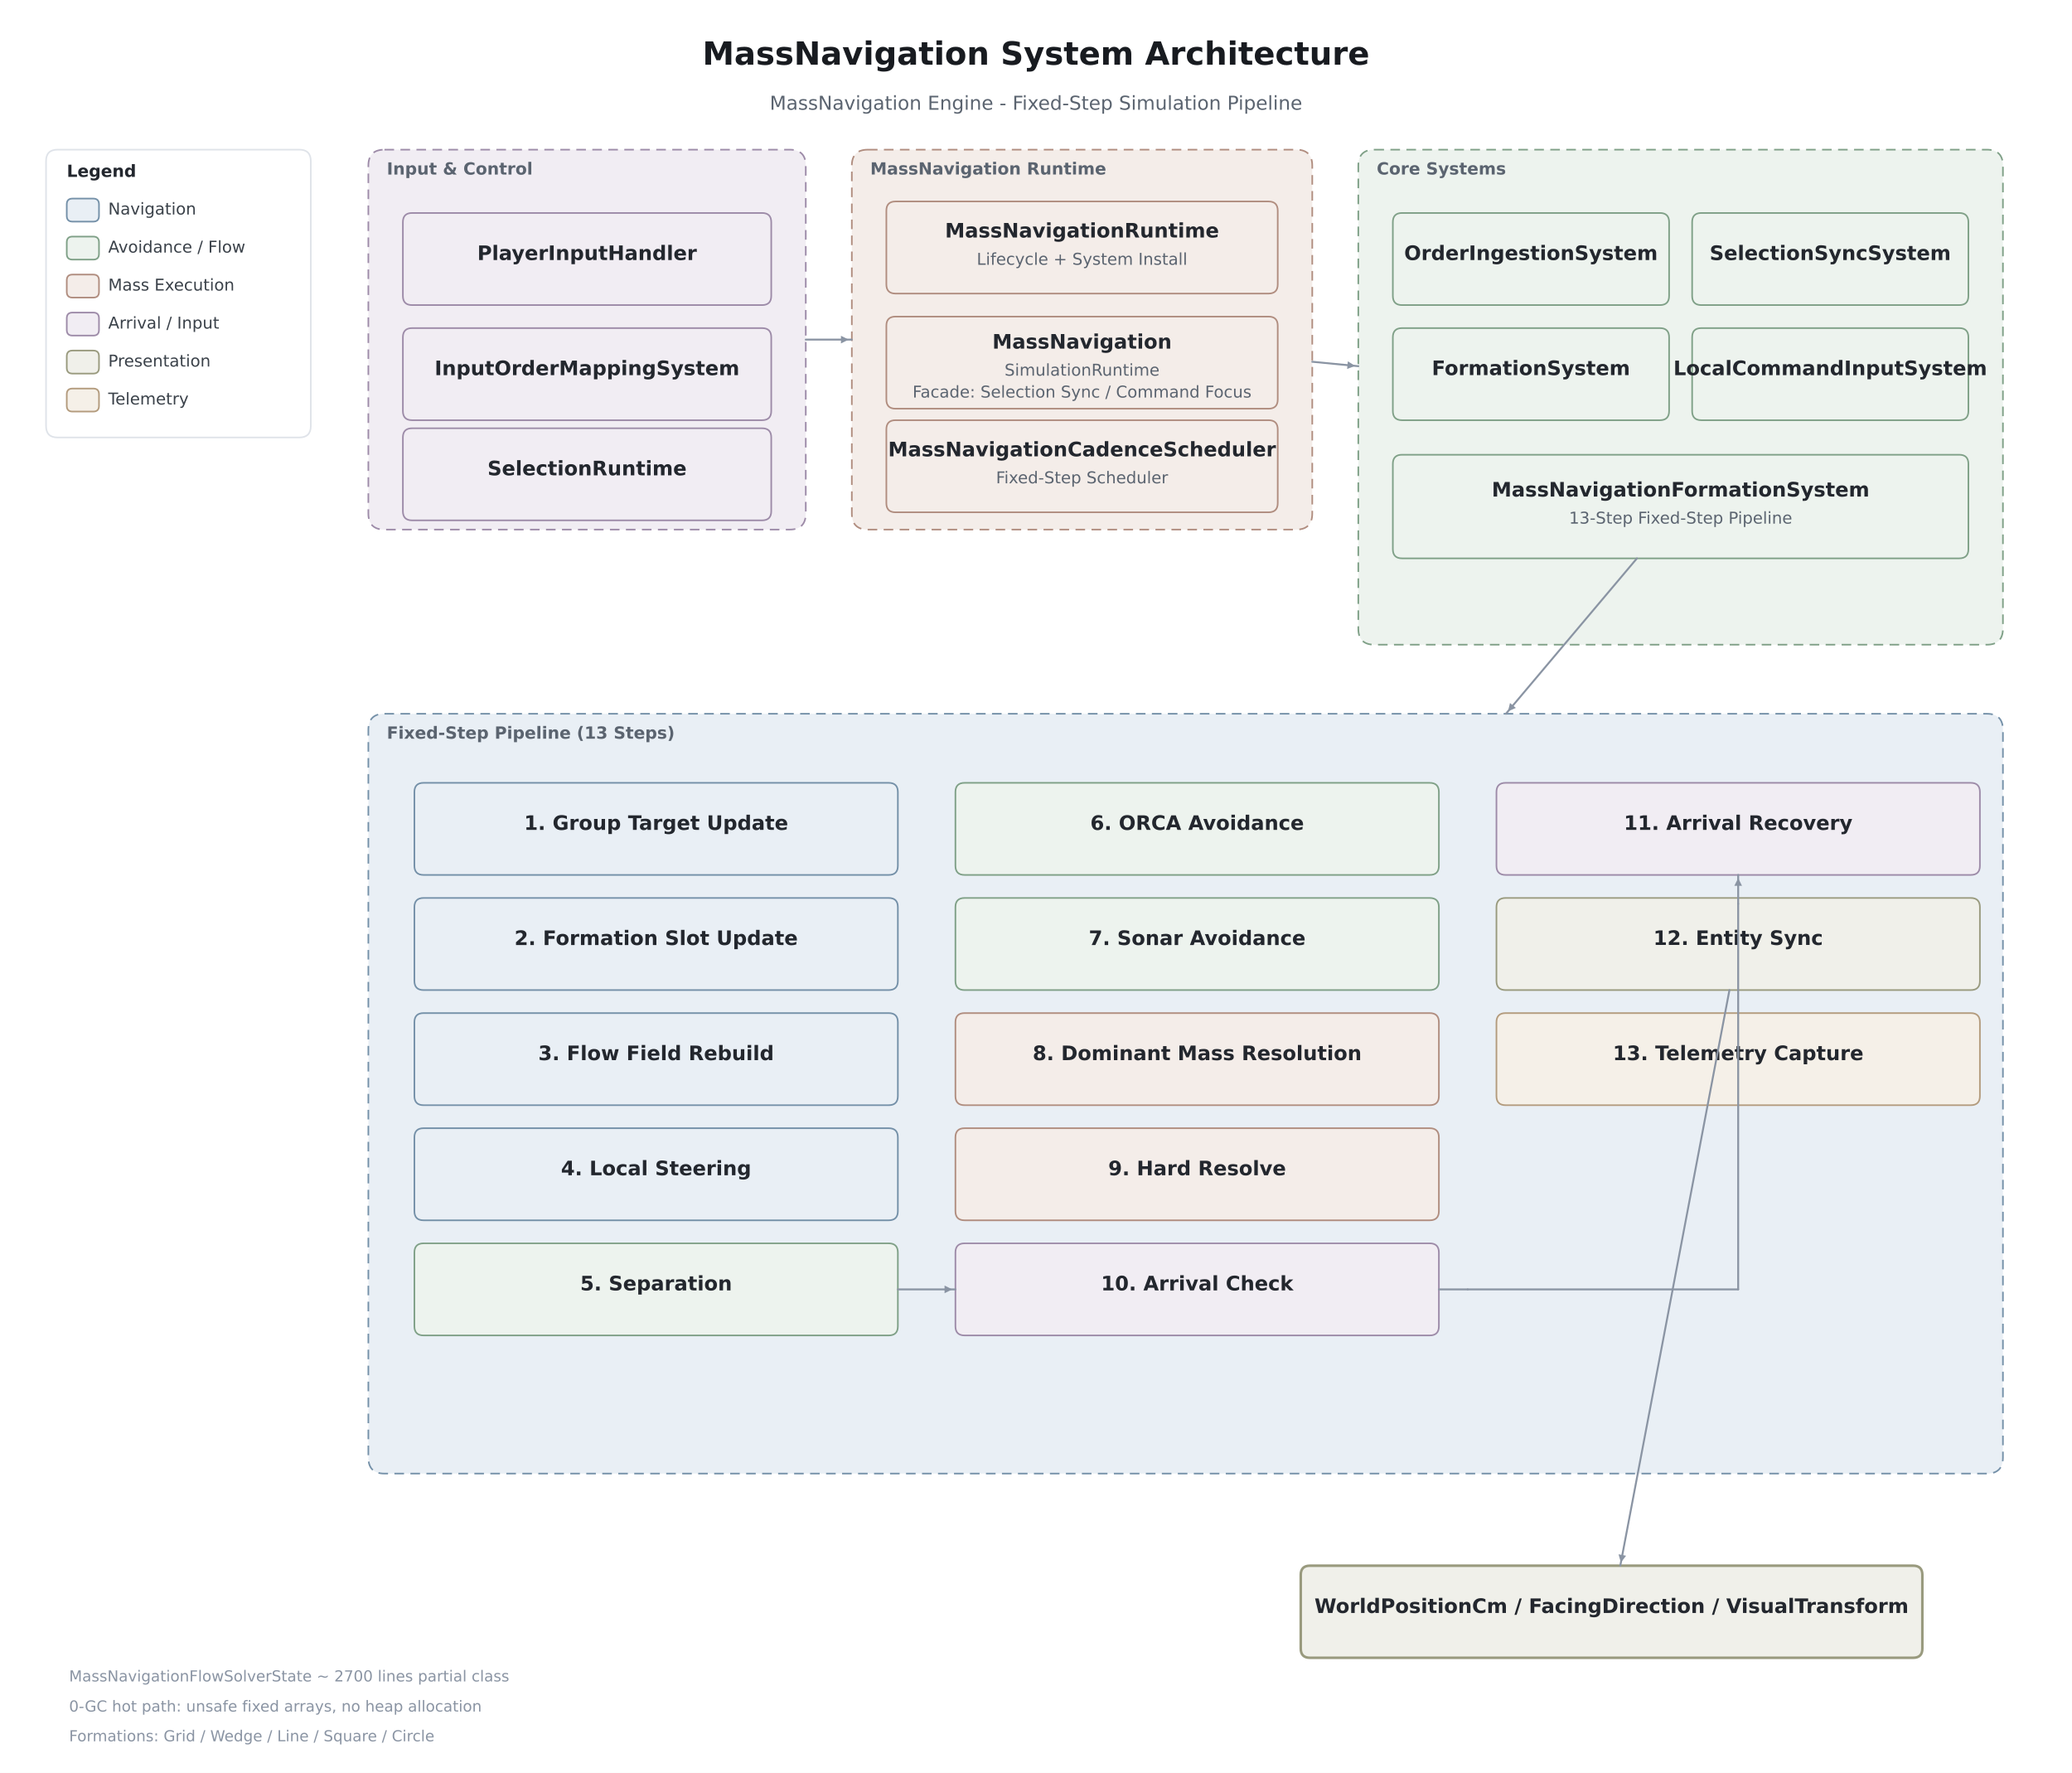
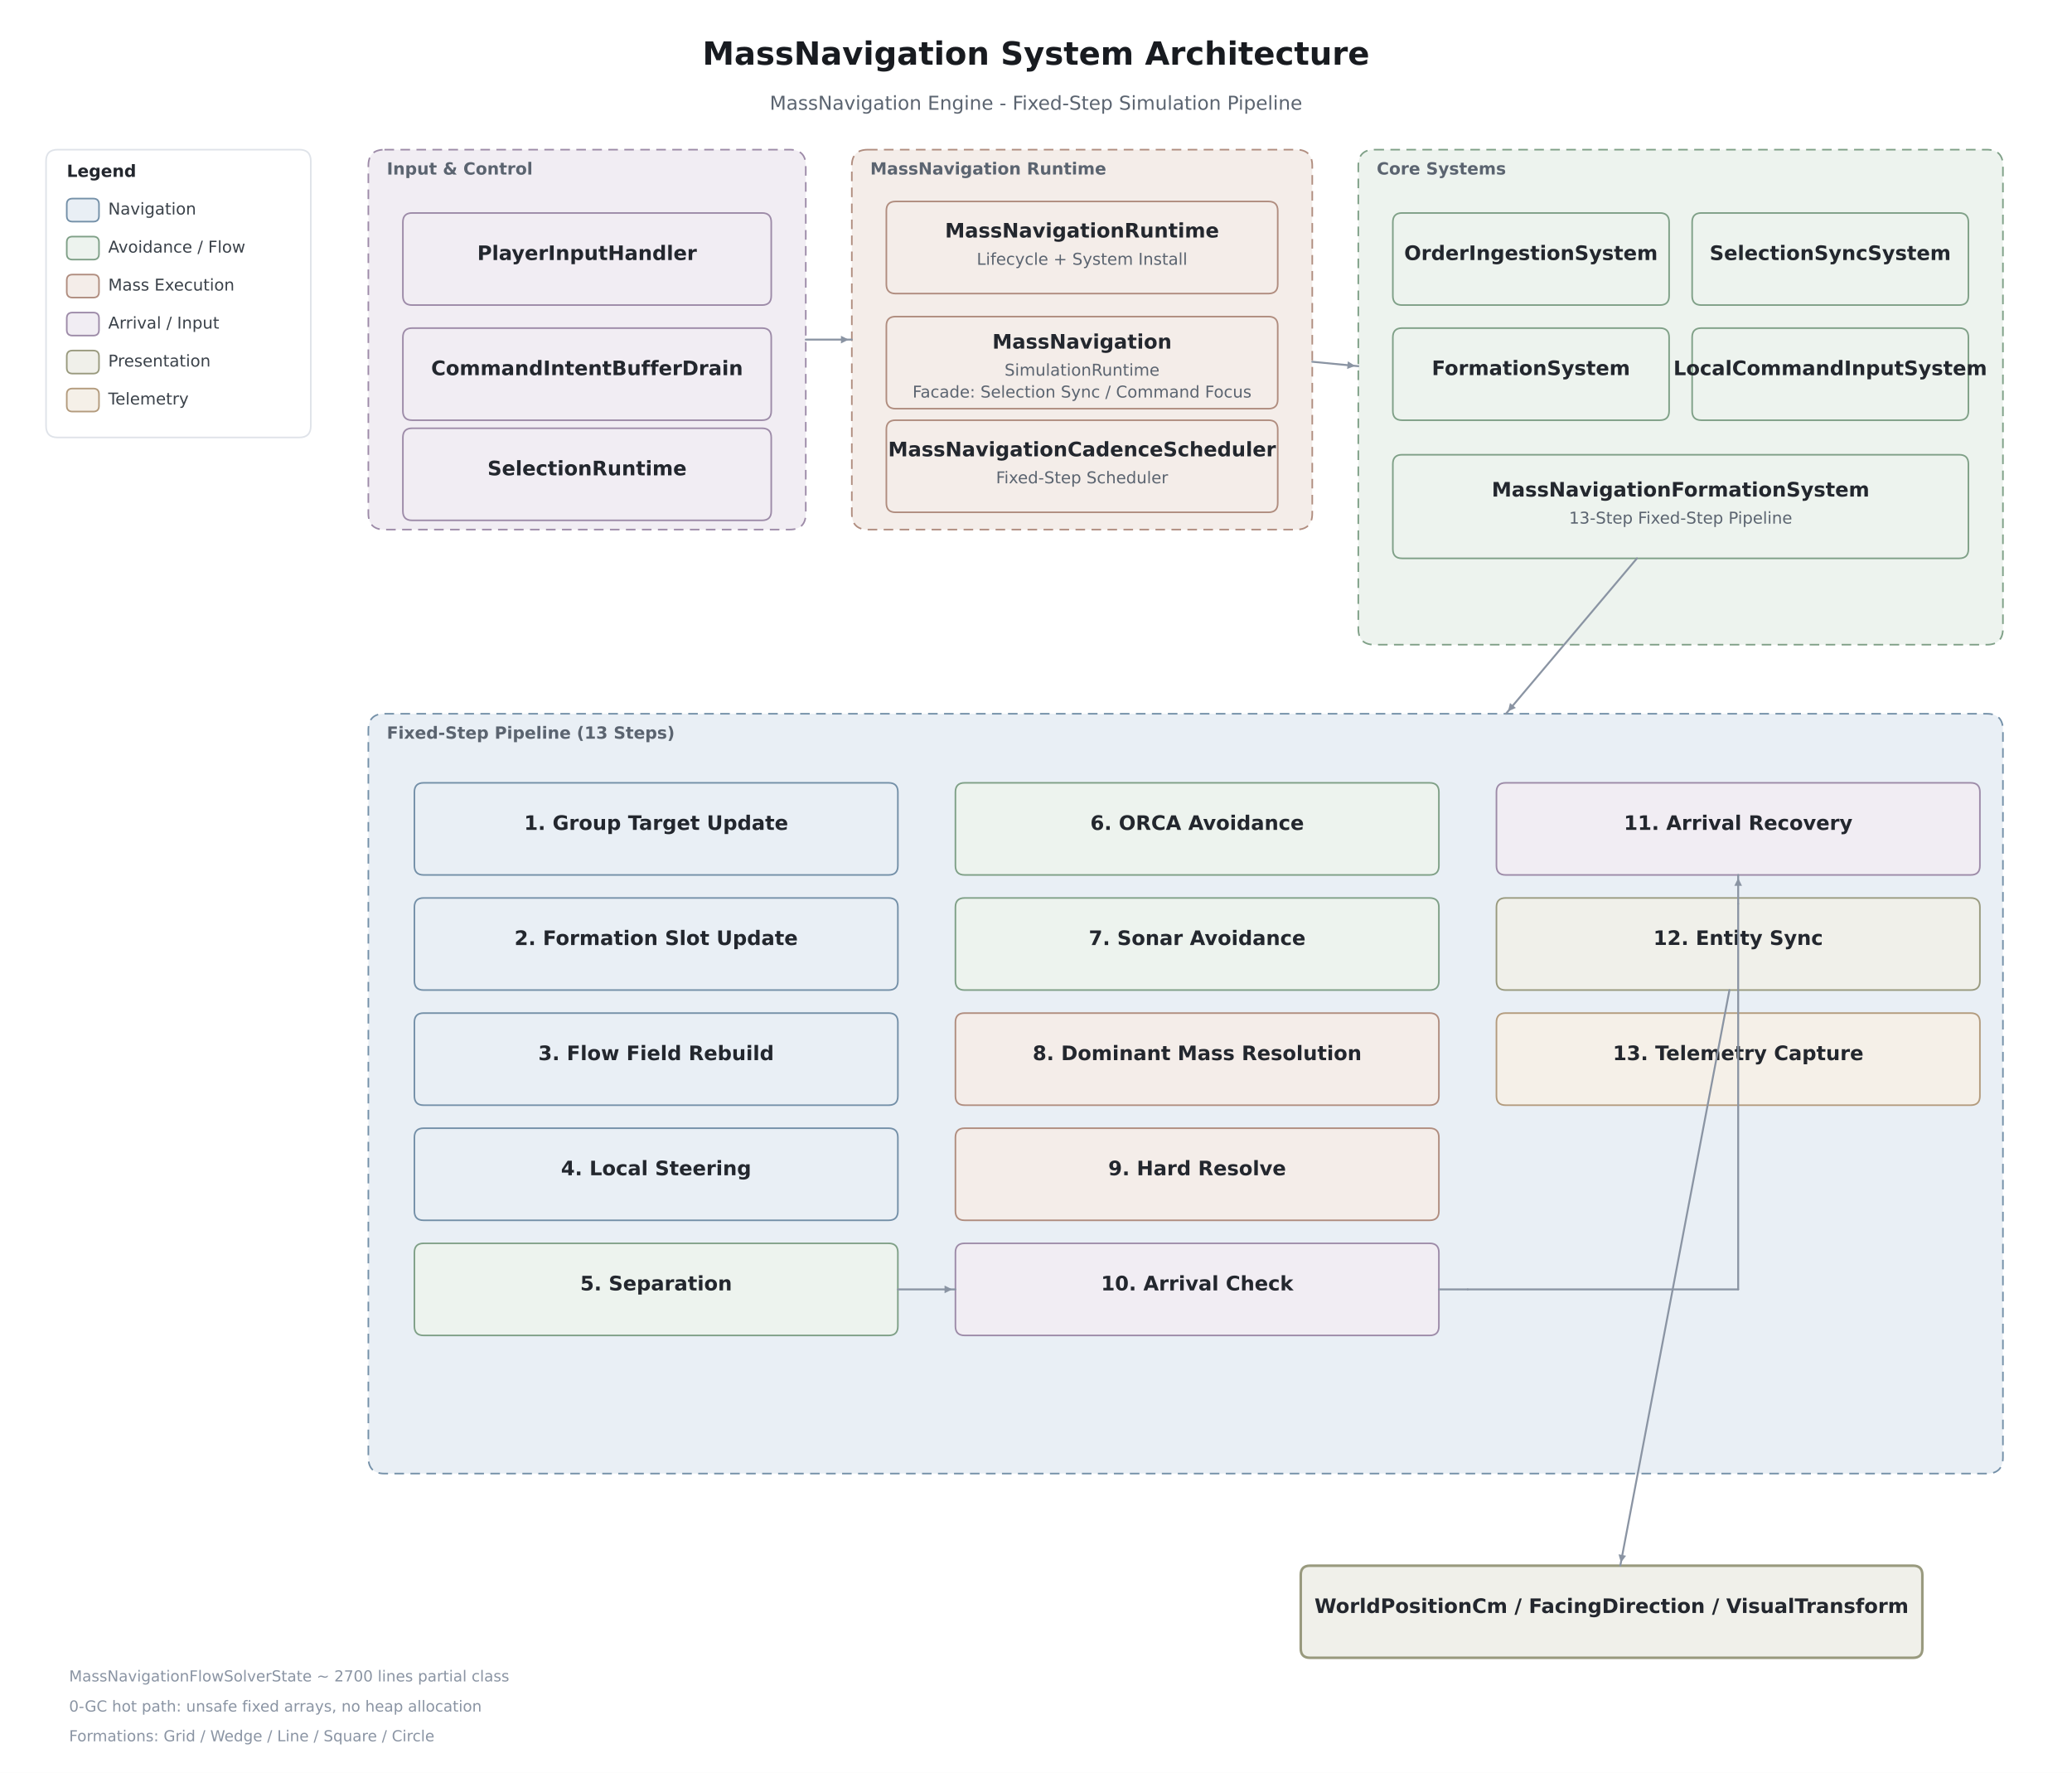
<svg xmlns="http://www.w3.org/2000/svg" width="1296pt" height="1108.8pt" viewBox="0 0 1296 1108.8" version="1.1">
  <defs>
    <style type="text/css">*{stroke-linejoin: round; stroke-linecap: butt}</style>
  </defs>
  <g id="figure_1">
    <g id="patch_1">
      <path d="M 0 1108.8 L 1296 1108.8 L 1296 0 L 0 0 z " style="fill: #ffffff" />
    </g>
    <g id="axes_1">
      <g id="patch_2">
        <path d="M 240.48 93.6 L 493.92 93.6 Q 504 93.6 504 103.68 L 504 321.12 Q 504 331.2 493.92 331.2 L 240.48 331.2 Q 230.4 331.2 230.4 321.12 L 230.4 103.68 Q 230.4 93.6 240.48 93.6 z " clip-path="url(#p00d6d3eb03)" style="fill: #f1edf3; stroke-dasharray: 6,4; stroke-dashoffset: 0; stroke: #9d8ba8; stroke-linejoin: miter" />
      </g>
      <g id="patch_3">
        <path d="M 542.88 93.6 L 810.72 93.6 Q 820.8 93.6 820.8 103.68 L 820.8 321.12 Q 820.8 331.2 810.72 331.2 L 542.88 331.2 Q 532.8 331.2 532.8 321.12 L 532.8 103.68 Q 532.8 93.6 542.88 93.6 z " clip-path="url(#p00d6d3eb03)" style="fill: #f4ede9; stroke-dasharray: 6,4; stroke-dashoffset: 0; stroke: #b08d7f; stroke-linejoin: miter" />
      </g>
      <g id="patch_4">
        <path d="M 859.68 93.6 L 1242.72 93.6 Q 1252.8 93.6 1252.8 103.68 L 1252.8 393.12 Q 1252.8 403.2 1242.72 403.2 L 859.68 403.2 Q 849.6 403.2 849.6 393.12 L 849.6 103.68 Q 849.6 93.6 859.68 93.6 z " clip-path="url(#p00d6d3eb03)" style="fill: #edf3ee; stroke-dasharray: 6,4; stroke-dashoffset: 0; stroke: #7fa087; stroke-linejoin: miter" />
      </g>
      <g id="patch_5">
        <path d="M 240.48 446.4 L 1242.72 446.4 Q 1252.8 446.4 1252.8 456.48 L 1252.8 911.52 Q 1252.8 921.6 1242.72 921.6 L 240.48 921.6 Q 230.4 921.6 230.4 911.52 L 230.4 456.48 Q 230.4 446.4 240.48 446.4 z " clip-path="url(#p00d6d3eb03)" style="fill: #e9eff5; stroke-dasharray: 6,4; stroke-dashoffset: 0; stroke: #7490a8; stroke-linejoin: miter" />
      </g>
      <g id="text_1">
        <text style="font-weight: 700; font-size: 10.5px; font-family: 'Microsoft YaHei', 'DejaVu Sans'; text-anchor: start; fill: #5b6470" x="241.92" y="109.193" transform="rotate(-0 241.92 109.1934)">Input &amp; Control</text>
      </g>
      <g id="text_2">
        <text style="font-weight: 700; font-size: 10.5px; font-family: 'Microsoft YaHei', 'DejaVu Sans'; text-anchor: start; fill: #5b6470" x="544.32" y="109.157" transform="rotate(-0 544.32 109.1573)">MassNavigation Runtime</text>
      </g>
      <g id="text_3">
        <text style="font-weight: 700; font-size: 10.5px; font-family: 'Microsoft YaHei', 'DejaVu Sans'; text-anchor: start; fill: #5b6470" x="861.12" y="109.143" transform="rotate(-0 861.12 109.1426)">Core Systems</text>
      </g>
      <g id="text_4">
        <text style="font-weight: 700; font-size: 10.5px; font-family: 'Microsoft YaHei', 'DejaVu Sans'; text-anchor: start; fill: #5b6470" x="241.92" y="461.993" transform="rotate(-0 241.92 461.9934)">Fixed-Step Pipeline (13 Steps)</text>
      </g>
      <g id="patch_6">
        <path d="M 257.76 133.2 L 476.64 133.2 Q 482.4 133.2 482.4 138.96 L 482.4 185.04 Q 482.4 190.8 476.64 190.8 L 257.76 190.8 Q 252 190.8 252 185.04 L 252 138.96 Q 252 133.2 257.76 133.2 z " clip-path="url(#p00d6d3eb03)" style="fill: #f1edf3; stroke: #9d8ba8; stroke-linejoin: miter" />
      </g>
      <g id="patch_7">
        <path d="M 257.76 205.2 L 476.64 205.2 Q 482.4 205.2 482.4 210.96 L 482.4 257.04 Q 482.4 262.8 476.64 262.8 L 257.76 262.8 Q 252 262.8 252 257.04 L 252 210.96 Q 252 205.2 257.76 205.2 z " clip-path="url(#p00d6d3eb03)" style="fill: #f1edf3; stroke: #9d8ba8; stroke-linejoin: miter" />
      </g>
      <g id="patch_8">
        <path d="M 257.76 267.84 L 476.64 267.84 Q 482.4 267.84 482.4 273.6 L 482.4 319.68 Q 482.4 325.44 476.64 325.44 L 257.76 325.44 Q 252 325.44 252 319.68 L 252 273.6 Q 252 267.84 257.76 267.84 z " clip-path="url(#p00d6d3eb03)" style="fill: #f1edf3; stroke: #9d8ba8; stroke-linejoin: miter" />
      </g>
      <g id="patch_9">
        <path d="M 560.16 126 L 793.44 126 Q 799.2 126 799.2 131.76 L 799.2 177.84 Q 799.2 183.6 793.44 183.6 L 560.16 183.6 Q 554.4 183.6 554.4 177.84 L 554.4 131.76 Q 554.4 126 560.16 126 z " clip-path="url(#p00d6d3eb03)" style="fill: #f4ede9; stroke: #b08d7f; stroke-linejoin: miter" />
      </g>
      <g id="patch_10">
        <path d="M 560.16 198 L 793.44 198 Q 799.2 198 799.2 203.76 L 799.2 249.84 Q 799.2 255.6 793.44 255.6 L 560.16 255.6 Q 554.4 255.6 554.4 249.84 L 554.4 203.76 Q 554.4 198 560.16 198 z " clip-path="url(#p00d6d3eb03)" style="fill: #f4ede9; stroke: #b08d7f; stroke-linejoin: miter" />
      </g>
      <g id="patch_11">
        <path d="M 560.16 262.8 L 793.44 262.8 Q 799.2 262.8 799.2 268.56 L 799.2 314.64 Q 799.2 320.4 793.44 320.4 L 560.16 320.4 Q 554.4 320.4 554.4 314.64 L 554.4 268.56 Q 554.4 262.8 560.16 262.8 z " clip-path="url(#p00d6d3eb03)" style="fill: #f4ede9; stroke: #b08d7f; stroke-linejoin: miter" />
      </g>
      <g id="patch_12">
        <path d="M 876.96 133.2 L 1038.24 133.2 Q 1044 133.2 1044 138.96 L 1044 185.04 Q 1044 190.8 1038.24 190.8 L 876.96 190.8 Q 871.2 190.8 871.2 185.04 L 871.2 138.96 Q 871.2 133.2 876.96 133.2 z " clip-path="url(#p00d6d3eb03)" style="fill: #edf3ee; stroke: #7fa087; stroke-linejoin: miter" />
      </g>
      <g id="patch_13">
        <path d="M 1064.16 133.2 L 1225.44 133.2 Q 1231.2 133.2 1231.2 138.96 L 1231.2 185.04 Q 1231.2 190.8 1225.44 190.8 L 1064.16 190.8 Q 1058.4 190.8 1058.4 185.04 L 1058.4 138.96 Q 1058.4 133.2 1064.16 133.2 z " clip-path="url(#p00d6d3eb03)" style="fill: #edf3ee; stroke: #7fa087; stroke-linejoin: miter" />
      </g>
      <g id="patch_14">
        <path d="M 876.96 205.2 L 1038.24 205.2 Q 1044 205.2 1044 210.96 L 1044 257.04 Q 1044 262.8 1038.24 262.8 L 876.96 262.8 Q 871.2 262.8 871.2 257.04 L 871.2 210.96 Q 871.2 205.2 876.96 205.2 z " clip-path="url(#p00d6d3eb03)" style="fill: #edf3ee; stroke: #7fa087; stroke-linejoin: miter" />
      </g>
      <g id="patch_15">
        <path d="M 1064.16 205.2 L 1225.44 205.2 Q 1231.2 205.2 1231.2 210.96 L 1231.2 257.04 Q 1231.2 262.8 1225.44 262.8 L 1064.16 262.8 Q 1058.4 262.8 1058.4 257.04 L 1058.4 210.96 Q 1058.4 205.2 1064.16 205.2 z " clip-path="url(#p00d6d3eb03)" style="fill: #edf3ee; stroke: #7fa087; stroke-linejoin: miter" />
      </g>
      <g id="patch_16">
        <path d="M 876.96 284.4 L 1225.44 284.4 Q 1231.2 284.4 1231.2 290.16 L 1231.2 343.44 Q 1231.2 349.2 1225.44 349.2 L 876.96 349.2 Q 871.2 349.2 871.2 343.44 L 871.2 290.16 Q 871.2 284.4 876.96 284.4 z " clip-path="url(#p00d6d3eb03)" style="fill: #edf3ee; stroke: #7fa087; stroke-linejoin: miter" />
      </g>
      <g id="patch_17">
        <path d="M 264.96 489.6 L 555.84 489.6 Q 561.6 489.6 561.6 495.36 L 561.6 541.44 Q 561.6 547.2 555.84 547.2 L 264.96 547.2 Q 259.2 547.2 259.2 541.44 L 259.2 495.36 Q 259.2 489.6 264.96 489.6 z " clip-path="url(#p00d6d3eb03)" style="fill: #e9eff5; stroke: #7490a8; stroke-linejoin: miter" />
      </g>
      <g id="patch_18">
        <path d="M 264.96 561.6 L 555.84 561.6 Q 561.6 561.6 561.6 567.36 L 561.6 613.44 Q 561.6 619.2 555.84 619.2 L 264.96 619.2 Q 259.2 619.2 259.2 613.44 L 259.2 567.36 Q 259.2 561.6 264.96 561.6 z " clip-path="url(#p00d6d3eb03)" style="fill: #e9eff5; stroke: #7490a8; stroke-linejoin: miter" />
      </g>
      <g id="patch_19">
        <path d="M 264.96 633.6 L 555.84 633.6 Q 561.6 633.6 561.6 639.36 L 561.6 685.44 Q 561.6 691.2 555.84 691.2 L 264.96 691.2 Q 259.2 691.2 259.2 685.44 L 259.2 639.36 Q 259.2 633.6 264.96 633.6 z " clip-path="url(#p00d6d3eb03)" style="fill: #e9eff5; stroke: #7490a8; stroke-linejoin: miter" />
      </g>
      <g id="patch_20">
        <path d="M 264.96 705.6 L 555.84 705.6 Q 561.6 705.6 561.6 711.36 L 561.6 757.44 Q 561.6 763.2 555.84 763.2 L 264.96 763.2 Q 259.2 763.2 259.2 757.44 L 259.2 711.36 Q 259.2 705.6 264.96 705.6 z " clip-path="url(#p00d6d3eb03)" style="fill: #e9eff5; stroke: #7490a8; stroke-linejoin: miter" />
      </g>
      <g id="patch_21">
        <path d="M 264.96 777.6 L 555.84 777.6 Q 561.6 777.6 561.6 783.36 L 561.6 829.44 Q 561.6 835.2 555.84 835.2 L 264.96 835.2 Q 259.2 835.2 259.2 829.44 L 259.2 783.36 Q 259.2 777.6 264.96 777.6 z " clip-path="url(#p00d6d3eb03)" style="fill: #edf3ee; stroke: #7fa087; stroke-linejoin: miter" />
      </g>
      <g id="patch_22">
        <path d="M 603.36 489.6 L 894.24 489.6 Q 900 489.6 900 495.36 L 900 541.44 Q 900 547.2 894.24 547.2 L 603.36 547.2 Q 597.6 547.2 597.6 541.44 L 597.6 495.36 Q 597.6 489.6 603.36 489.6 z " clip-path="url(#p00d6d3eb03)" style="fill: #edf3ee; stroke: #7fa087; stroke-linejoin: miter" />
      </g>
      <g id="patch_23">
        <path d="M 603.36 561.6 L 894.24 561.6 Q 900 561.6 900 567.36 L 900 613.44 Q 900 619.2 894.24 619.2 L 603.36 619.2 Q 597.6 619.2 597.6 613.44 L 597.6 567.36 Q 597.6 561.6 603.36 561.6 z " clip-path="url(#p00d6d3eb03)" style="fill: #edf3ee; stroke: #7fa087; stroke-linejoin: miter" />
      </g>
      <g id="patch_24">
        <path d="M 603.36 633.6 L 894.24 633.6 Q 900 633.6 900 639.36 L 900 685.44 Q 900 691.2 894.24 691.2 L 603.36 691.2 Q 597.6 691.2 597.6 685.44 L 597.6 639.36 Q 597.6 633.6 603.36 633.6 z " clip-path="url(#p00d6d3eb03)" style="fill: #f4ede9; stroke: #b08d7f; stroke-linejoin: miter" />
      </g>
      <g id="patch_25">
        <path d="M 603.36 705.6 L 894.24 705.6 Q 900 705.6 900 711.36 L 900 757.44 Q 900 763.2 894.24 763.2 L 603.36 763.2 Q 597.6 763.2 597.6 757.44 L 597.6 711.36 Q 597.6 705.6 603.36 705.6 z " clip-path="url(#p00d6d3eb03)" style="fill: #f4ede9; stroke: #b08d7f; stroke-linejoin: miter" />
      </g>
      <g id="patch_26">
        <path d="M 603.36 777.6 L 894.24 777.6 Q 900 777.6 900 783.36 L 900 829.44 Q 900 835.2 894.24 835.2 L 603.36 835.2 Q 597.6 835.2 597.6 829.44 L 597.6 783.36 Q 597.6 777.6 603.36 777.6 z " clip-path="url(#p00d6d3eb03)" style="fill: #f1edf3; stroke: #9d8ba8; stroke-linejoin: miter" />
      </g>
      <g id="patch_27">
        <path d="M 941.76 489.6 L 1232.64 489.6 Q 1238.4 489.6 1238.4 495.36 L 1238.4 541.44 Q 1238.4 547.2 1232.64 547.2 L 941.76 547.2 Q 936 547.2 936 541.44 L 936 495.36 Q 936 489.6 941.76 489.6 z " clip-path="url(#p00d6d3eb03)" style="fill: #f1edf3; stroke: #9d8ba8; stroke-linejoin: miter" />
      </g>
      <g id="patch_28">
        <path d="M 941.76 561.6 L 1232.64 561.6 Q 1238.4 561.6 1238.4 567.36 L 1238.4 613.44 Q 1238.4 619.2 1232.64 619.2 L 941.76 619.2 Q 936 619.2 936 613.44 L 936 567.36 Q 936 561.6 941.76 561.6 z " clip-path="url(#p00d6d3eb03)" style="fill: #f0f0ea; stroke: #999a7e; stroke-linejoin: miter" />
      </g>
      <g id="patch_29">
        <path d="M 941.76 633.6 L 1232.64 633.6 Q 1238.4 633.6 1238.4 639.36 L 1238.4 685.44 Q 1238.4 691.2 1232.64 691.2 L 941.76 691.2 Q 936 691.2 936 685.44 L 936 639.36 Q 936 633.6 941.76 633.6 z " clip-path="url(#p00d6d3eb03)" style="fill: #f5f0e8; stroke: #b39b7d; stroke-linejoin: miter" />
      </g>
      <g id="patch_30">
        <path d="M 819.36 979.2 L 1196.64 979.2 Q 1202.4 979.2 1202.4 984.96 L 1202.4 1031.04 Q 1202.4 1036.8 1196.64 1036.8 L 819.36 1036.8 Q 813.6 1036.8 813.6 1031.04 L 813.6 984.96 Q 813.6 979.2 819.36 979.2 z " clip-path="url(#p00d6d3eb03)" style="fill: #f0f0ea; stroke: #999a7e; stroke-width: 1.6; stroke-linejoin: miter" />
      </g>
      <g id="text_5">
        <text style="font-weight: 700; font-size: 12.5px; font-family: 'Microsoft YaHei', 'DejaVu Sans'; text-anchor: middle; fill: #23272e" x="367.2" y="162.632" transform="rotate(-0 367.2 162.6322)">PlayerInputHandler</text>
      </g>
      <g id="text_6">
-         <text style="font-weight: 700; font-size: 12.5px; font-family: 'Microsoft YaHei', 'DejaVu Sans'; text-anchor: middle; fill: #23272e" x="367.2" y="234.632" transform="rotate(-0 367.2 234.6322)">InputOrderMappingSystem</text>
+         <text style="font-weight: 700; font-size: 12.5px; font-family: 'Microsoft YaHei', 'DejaVu Sans'; text-anchor: middle; fill: #23272e" x="367.2" y="234.632" transform="rotate(-0 367.2 234.6322)">CommandIntentBufferDrain</text>
      </g>
      <g id="text_7">
        <text style="font-weight: 700; font-size: 12.5px; font-family: 'Microsoft YaHei', 'DejaVu Sans'; text-anchor: middle; fill: #23272e" x="367.2" y="297.272" transform="rotate(-0 367.2 297.2722)">SelectionRuntime</text>
      </g>
      <g id="text_8">
        <text style="font-weight: 700; font-size: 12.5px; font-family: 'Microsoft YaHei', 'DejaVu Sans'; text-anchor: middle; fill: #23272e" x="676.8" y="148.549" transform="rotate(-0 676.8 148.5492)">MassNavigationRuntime</text>
      </g>
      <g id="text_9">
        <text style="font-size: 10.2px; font-family: 'Microsoft YaHei', 'DejaVu Sans'; text-anchor: middle; fill: #5b6470" x="676.8" y="165.593" transform="rotate(-0 676.8 165.5932)">Lifecycle + System Install</text>
      </g>
      <g id="text_10">
        <text style="font-weight: 700; font-size: 12.5px; font-family: 'Microsoft YaHei', 'DejaVu Sans'; text-anchor: middle; fill: #23272e" x="676.8" y="218.029" transform="rotate(-0 676.8 218.0292)">MassNavigation</text>
      </g>
      <g id="text_11">
        <text style="font-size: 10.2px; font-family: 'Microsoft YaHei', 'DejaVu Sans'; text-anchor: middle; fill: #5b6470" x="676.8" y="234.954" transform="rotate(-0 676.8 234.9536)">SimulationRuntime</text>
      </g>
      <g id="text_12">
        <text style="font-size: 10.2px; font-family: 'Microsoft YaHei', 'DejaVu Sans'; text-anchor: middle; fill: #5b6470" x="676.8" y="248.634" transform="rotate(-0 676.8 248.6336)">Facade: Selection Sync / Command Focus</text>
      </g>
      <g id="text_13">
        <text style="font-weight: 700; font-size: 12.5px; font-family: 'Microsoft YaHei', 'DejaVu Sans'; text-anchor: middle; fill: #23272e" x="676.8" y="285.392" transform="rotate(-0 676.8 285.3922)">MassNavigationCadenceScheduler</text>
      </g>
      <g id="text_14">
        <text style="font-size: 10.2px; font-family: 'Microsoft YaHei', 'DejaVu Sans'; text-anchor: middle; fill: #5b6470" x="676.8" y="302.274" transform="rotate(-0 676.8 302.2736)">Fixed-Step Scheduler</text>
      </g>
      <g id="text_15">
        <text style="font-weight: 700; font-size: 12.5px; font-family: 'Microsoft YaHei', 'DejaVu Sans'; text-anchor: middle; fill: #23272e" x="957.6" y="162.632" transform="rotate(-0 957.6 162.6322)">OrderIngestionSystem</text>
      </g>
      <g id="text_16">
        <text style="font-weight: 700; font-size: 12.5px; font-family: 'Microsoft YaHei', 'DejaVu Sans'; text-anchor: middle; fill: #23272e" x="1144.8" y="162.632" transform="rotate(-0 1144.8 162.6322)">SelectionSyncSystem</text>
      </g>
      <g id="text_17">
        <text style="font-weight: 700; font-size: 12.5px; font-family: 'Microsoft YaHei', 'DejaVu Sans'; text-anchor: middle; fill: #23272e" x="957.6" y="234.589" transform="rotate(-0 957.6 234.5892)">FormationSystem</text>
      </g>
      <g id="text_18">
        <text style="font-weight: 700; font-size: 12.5px; font-family: 'Microsoft YaHei', 'DejaVu Sans'; text-anchor: middle; fill: #23272e" x="1144.8" y="234.632" transform="rotate(-0 1144.8 234.6322)">LocalCommandInputSystem</text>
      </g>
      <g id="text_19">
        <text style="font-weight: 700; font-size: 12.5px; font-family: 'Microsoft YaHei', 'DejaVu Sans'; text-anchor: middle; fill: #23272e" x="1051.2" y="310.549" transform="rotate(-0 1051.2 310.5492)">MassNavigationFormationSystem</text>
      </g>
      <g id="text_20">
        <text style="font-size: 10.2px; font-family: 'Microsoft YaHei', 'DejaVu Sans'; text-anchor: middle; fill: #5b6470" x="1051.2" y="327.474" transform="rotate(-0 1051.2 327.4736)">13-Step Fixed-Step Pipeline</text>
      </g>
      <g id="text_21">
        <text style="font-weight: 700; font-size: 12.5px; font-family: 'Microsoft YaHei', 'DejaVu Sans'; text-anchor: middle; fill: #23272e" x="410.4" y="519.032" transform="rotate(-0 410.4 519.0322)">1. Group Target Update</text>
      </g>
      <g id="text_22">
        <text style="font-weight: 700; font-size: 12.5px; font-family: 'Microsoft YaHei', 'DejaVu Sans'; text-anchor: middle; fill: #23272e" x="410.4" y="591.032" transform="rotate(-0 410.4 591.0322)">2. Formation Slot Update</text>
      </g>
      <g id="text_23">
        <text style="font-weight: 700; font-size: 12.5px; font-family: 'Microsoft YaHei', 'DejaVu Sans'; text-anchor: middle; fill: #23272e" x="410.4" y="663.032" transform="rotate(-0 410.4 663.0322)">3. Flow Field Rebuild</text>
      </g>
      <g id="text_24">
        <text style="font-weight: 700; font-size: 12.5px; font-family: 'Microsoft YaHei', 'DejaVu Sans'; text-anchor: middle; fill: #23272e" x="410.4" y="735.032" transform="rotate(-0 410.4 735.0322)">4. Local Steering</text>
      </g>
      <g id="text_25">
        <text style="font-weight: 700; font-size: 12.5px; font-family: 'Microsoft YaHei', 'DejaVu Sans'; text-anchor: middle; fill: #23272e" x="410.4" y="807.032" transform="rotate(-0 410.4 807.0322)">5. Separation</text>
      </g>
      <g id="text_26">
        <text style="font-weight: 700; font-size: 12.5px; font-family: 'Microsoft YaHei', 'DejaVu Sans'; text-anchor: middle; fill: #23272e" x="748.8" y="519.032" transform="rotate(-0 748.8 519.0322)">6. ORCA Avoidance</text>
      </g>
      <g id="text_27">
        <text style="font-weight: 700; font-size: 12.5px; font-family: 'Microsoft YaHei', 'DejaVu Sans'; text-anchor: middle; fill: #23272e" x="748.8" y="591.032" transform="rotate(-0 748.8 591.0322)">7. Sonar Avoidance</text>
      </g>
      <g id="text_28">
        <text style="font-weight: 700; font-size: 12.5px; font-family: 'Microsoft YaHei', 'DejaVu Sans'; text-anchor: middle; fill: #23272e" x="748.8" y="663.032" transform="rotate(-0 748.8 663.0322)">8. Dominant Mass Resolution</text>
      </g>
      <g id="text_29">
        <text style="font-weight: 700; font-size: 12.5px; font-family: 'Microsoft YaHei', 'DejaVu Sans'; text-anchor: middle; fill: #23272e" x="748.8" y="735.032" transform="rotate(-0 748.8 735.0322)">9. Hard Resolve</text>
      </g>
      <g id="text_30">
        <text style="font-weight: 700; font-size: 12.5px; font-family: 'Microsoft YaHei', 'DejaVu Sans'; text-anchor: middle; fill: #23272e" x="748.8" y="807.032" transform="rotate(-0 748.8 807.0322)">10. Arrival Check</text>
      </g>
      <g id="text_31">
        <text style="font-weight: 700; font-size: 12.5px; font-family: 'Microsoft YaHei', 'DejaVu Sans'; text-anchor: middle; fill: #23272e" x="1087.2" y="519.032" transform="rotate(-0 1087.2 519.0322)">11. Arrival Recovery</text>
      </g>
      <g id="text_32">
        <text style="font-weight: 700; font-size: 12.5px; font-family: 'Microsoft YaHei', 'DejaVu Sans'; text-anchor: middle; fill: #23272e" x="1087.2" y="590.989" transform="rotate(-0 1087.2 590.9892)">12. Entity Sync</text>
      </g>
      <g id="text_33">
        <text style="font-weight: 700; font-size: 12.5px; font-family: 'Microsoft YaHei', 'DejaVu Sans'; text-anchor: middle; fill: #23272e" x="1087.2" y="663.032" transform="rotate(-0 1087.2 663.0322)">13. Telemetry Capture</text>
      </g>
      <g id="text_34">
        <text style="font-weight: 700; font-size: 12.5px; font-family: 'Microsoft YaHei', 'DejaVu Sans'; text-anchor: middle; fill: #23272e" x="1008" y="1008.79" transform="rotate(-0 1008 1008.79)">WorldPositionCm / FacingDirection / VisualTransform</text>
      </g>
      <g id="line2d_1">
        <path d="M 504 212.4 L 532.8 212.4 " clip-path="url(#p00d6d3eb03)" style="fill: none; stroke: #8a94a3; stroke-width: 1.2; stroke-linecap: round" />
      </g>
      <g id="line2d_2">
        <path d="M 820.8 226.246 L 849.6 229.015 " clip-path="url(#p00d6d3eb03)" style="fill: none; stroke: #8a94a3; stroke-width: 1.2; stroke-linecap: round" />
      </g>
      <g id="line2d_3">
        <path d="M 1023.882 349.2 L 941.929 446.4 " clip-path="url(#p00d6d3eb03)" style="fill: none; stroke: #8a94a3; stroke-width: 1.2; stroke-linecap: round" />
      </g>
      <g id="line2d_4">
        <path d="M 561.6 806.4 L 597.6 806.4 " clip-path="url(#p00d6d3eb03)" style="fill: none; stroke: #8a94a3; stroke-width: 1.2; stroke-linecap: round" />
      </g>
      <g id="line2d_5">
        <path d="M 900 806.4 L 918 806.4 " clip-path="url(#p00d6d3eb03)" style="fill: none; stroke: #8a94a3; stroke-width: 1.2; stroke-linecap: round" />
      </g>
      <g id="line2d_6">
        <path d="M 918 806.4 L 1087.2 806.4 " clip-path="url(#p00d6d3eb03)" style="fill: none; stroke: #8a94a3; stroke-width: 1.2; stroke-linecap: round" />
      </g>
      <g id="line2d_7">
        <path d="M 1087.2 806.4 L 1087.2 565.2 " clip-path="url(#p00d6d3eb03)" style="fill: none; stroke: #8a94a3; stroke-width: 1.2; stroke-linecap: round" />
      </g>
      <g id="line2d_8">
        <path d="M 1087.2 565.2 L 1087.2 547.2 " clip-path="url(#p00d6d3eb03)" style="fill: none; stroke: #8a94a3; stroke-width: 1.2; stroke-linecap: round" />
      </g>
      <g id="line2d_9">
        <path d="M 1081.738 619.2 L 1013.462 979.2 " clip-path="url(#p00d6d3eb03)" style="fill: none; stroke: #8a94a3; stroke-width: 1.2; stroke-linecap: round" />
      </g>
      <g id="patch_31">
        <path d="M 506 212.4 Q 518.401 212.4 530.801 212.4 " clip-path="url(#p00d6d3eb03)" style="fill: none" />
        <path d="M 526.001 210 L 530.801 212.4 L 526.001 214.8 z " clip-path="url(#p00d6d3eb03)" style="fill: #8a94a3" />
      </g>
      <g id="patch_32">
        <path d="M 822.793 226.438 Q 835.2 227.631 847.607 228.824 " clip-path="url(#p00d6d3eb03)" style="fill: none" />
        <path d="M 843.059 225.975 L 847.607 228.824 L 842.599 230.753 z " clip-path="url(#p00d6d3eb03)" style="fill: #8a94a3" />
      </g>
      <g id="patch_33">
        <path d="M 1022.594 350.728 Q 982.906 397.8 943.217 444.873 " clip-path="url(#p00d6d3eb03)" style="fill: none" />
        <path d="M 948.146 442.75 L 943.217 444.873 L 944.476 439.656 z " clip-path="url(#p00d6d3eb03)" style="fill: #8a94a3" />
      </g>
      <g id="patch_34">
        <path d="M 563.6 806.4 Q 579.602 806.4 595.604 806.4 " clip-path="url(#p00d6d3eb03)" style="fill: none" />
        <path d="M 590.804 804 L 595.604 806.4 L 590.804 808.8 z " clip-path="url(#p00d6d3eb03)" style="fill: #8a94a3" />
      </g>
      <g id="patch_35">
        <path d="M 1087.2 563.2 Q 1087.2 556.198 1087.2 549.196 " clip-path="url(#p00d6d3eb03)" style="fill: none" />
        <path d="M 1084.8 553.996 L 1087.2 549.196 L 1089.6 553.996 z " clip-path="url(#p00d6d3eb03)" style="fill: #8a94a3" />
      </g>
      <g id="patch_36">
        <path d="M 1081.365 621.164 Q 1047.6 799.2 1013.835 977.236 " clip-path="url(#p00d6d3eb03)" style="fill: none" />
        <path d="M 1017.087 972.967 L 1013.835 977.236 L 1012.371 972.073 z " clip-path="url(#p00d6d3eb03)" style="fill: #8a94a3" />
      </g>
      <g id="text_35">
        <text style="font-weight: 700; font-size: 20px; font-family: 'Microsoft YaHei', 'DejaVu Sans'; text-anchor: middle; fill: #181b20" x="648" y="40.468" transform="rotate(-0 648 40.4675)">MassNavigation System Architecture</text>
      </g>
      <g id="text_36">
        <text style="font-size: 12px; font-family: 'Microsoft YaHei', 'DejaVu Sans'; text-anchor: middle; fill: #5b6470" x="648" y="68.632" transform="rotate(-0 648 68.6325)">MassNavigation Engine - Fixed-Step Simulation Pipeline</text>
      </g>
      <g id="text_37">
        <text style="font-size: 9.5px; font-family: 'Microsoft YaHei', 'DejaVu Sans'; text-anchor: start; fill: #8a94a3" x="43.2" y="1051.594" transform="rotate(-0 43.2 1051.594)">MassNavigationFlowSolverState ~ 2700 lines partial class</text>
      </g>
      <g id="text_38">
        <text style="font-size: 9.5px; font-family: 'Microsoft YaHei', 'DejaVu Sans'; text-anchor: start; fill: #8a94a3" x="43.2" y="1070.425" transform="rotate(-0 43.2 1070.425)">0-GC hot path: unsafe fixed arrays, no heap allocation</text>
      </g>
      <g id="text_39">
        <text style="font-size: 9.5px; font-family: 'Microsoft YaHei', 'DejaVu Sans'; text-anchor: start; fill: #8a94a3" x="43.2" y="1089.034" transform="rotate(-0 43.2 1089.034)">Formations: Grid / Wedge / Line / Square / Circle</text>
      </g>
      <g id="patch_37">
        <path d="M 36 93.6 L 187.2 93.6 Q 194.4 93.6 194.4 100.8 L 194.4 266.4 Q 194.4 273.6 187.2 273.6 L 36 273.6 Q 28.8 273.6 28.8 266.4 L 28.8 100.8 Q 28.8 93.6 36 93.6 z " clip-path="url(#p00d6d3eb03)" style="fill: #ffffff; stroke: #dfe3e9; stroke-linejoin: miter" />
      </g>
      <g id="text_40">
        <text style="font-weight: 700; font-size: 10.5px; font-family: 'Microsoft YaHei', 'DejaVu Sans'; text-anchor: start; fill: #23272e" x="41.76" y="110.633" transform="rotate(-0 41.76 110.6334)">Legend</text>
      </g>
      <g id="patch_38">
        <path d="M 45.36 124.2 L 58.32 124.2 Q 61.92 124.2 61.92 127.8 L 61.92 135 Q 61.92 138.6 58.32 138.6 L 45.36 138.6 Q 41.76 138.6 41.76 135 L 41.76 127.8 Q 41.76 124.2 45.36 124.2 z " clip-path="url(#p00d6d3eb03)" style="fill: #e9eff5; stroke: #7490a8; stroke-linejoin: miter" />
      </g>
      <g id="text_41">
        <text style="font-size: 10.2px; font-family: 'Microsoft YaHei', 'DejaVu Sans'; text-anchor: start; fill: #3a4149" x="67.68" y="134.15" transform="rotate(-0 67.68 134.15)">Navigation</text>
      </g>
      <g id="patch_39">
        <path d="M 45.36 147.96 L 58.32 147.96 Q 61.92 147.96 61.92 151.56 L 61.92 158.76 Q 61.92 162.36 58.32 162.36 L 45.36 162.36 Q 41.76 162.36 41.76 158.76 L 41.76 151.56 Q 41.76 147.96 45.36 147.96 z " clip-path="url(#p00d6d3eb03)" style="fill: #edf3ee; stroke: #7fa087; stroke-linejoin: miter" />
      </g>
      <g id="text_42">
        <text style="font-size: 10.2px; font-family: 'Microsoft YaHei', 'DejaVu Sans'; text-anchor: start; fill: #3a4149" x="67.68" y="157.969" transform="rotate(-0 67.68 157.969)">Avoidance / Flow</text>
      </g>
      <g id="patch_40">
        <path d="M 45.36 171.72 L 58.32 171.72 Q 61.92 171.72 61.92 175.32 L 61.92 182.52 Q 61.92 186.12 58.32 186.12 L 45.36 186.12 Q 41.76 186.12 41.76 182.52 L 41.76 175.32 Q 41.76 171.72 45.36 171.72 z " clip-path="url(#p00d6d3eb03)" style="fill: #f4ede9; stroke: #b08d7f; stroke-linejoin: miter" />
      </g>
      <g id="text_43">
        <text style="font-size: 10.2px; font-family: 'Microsoft YaHei', 'DejaVu Sans'; text-anchor: start; fill: #3a4149" x="67.68" y="181.729" transform="rotate(-0 67.68 181.729)">Mass Execution</text>
      </g>
      <g id="patch_41">
        <path d="M 45.36 195.48 L 58.32 195.48 Q 61.92 195.48 61.92 199.08 L 61.92 206.28 Q 61.92 209.88 58.32 209.88 L 45.36 209.88 Q 41.76 209.88 41.76 206.28 L 41.76 199.08 Q 41.76 195.48 45.36 195.48 z " clip-path="url(#p00d6d3eb03)" style="fill: #f1edf3; stroke: #9d8ba8; stroke-linejoin: miter" />
      </g>
      <g id="text_44">
        <text style="font-size: 10.2px; font-family: 'Microsoft YaHei', 'DejaVu Sans'; text-anchor: start; fill: #3a4149" x="67.68" y="205.489" transform="rotate(-0 67.68 205.489)">Arrival / Input</text>
      </g>
      <g id="patch_42">
        <path d="M 45.36 219.24 L 58.32 219.24 Q 61.92 219.24 61.92 222.84 L 61.92 230.04 Q 61.92 233.64 58.32 233.64 L 45.36 233.64 Q 41.76 233.64 41.76 230.04 L 41.76 222.84 Q 41.76 219.24 45.36 219.24 z " clip-path="url(#p00d6d3eb03)" style="fill: #f0f0ea; stroke: #999a7e; stroke-linejoin: miter" />
      </g>
      <g id="text_45">
        <text style="font-size: 10.2px; font-family: 'Microsoft YaHei', 'DejaVu Sans'; text-anchor: start; fill: #3a4149" x="67.68" y="229.249" transform="rotate(-0 67.68 229.249)">Presentation</text>
      </g>
      <g id="patch_43">
        <path d="M 45.36 243 L 58.32 243 Q 61.92 243 61.92 246.6 L 61.92 253.8 Q 61.92 257.4 58.32 257.4 L 45.36 257.4 Q 41.76 257.4 41.76 253.8 L 41.76 246.6 Q 41.76 243 45.36 243 z " clip-path="url(#p00d6d3eb03)" style="fill: #f5f0e8; stroke: #b39b7d; stroke-linejoin: miter" />
      </g>
      <g id="text_46">
        <text style="font-size: 10.2px; font-family: 'Microsoft YaHei', 'DejaVu Sans'; text-anchor: start; fill: #3a4149" x="67.68" y="252.98" transform="rotate(-0 67.68 252.9795)">Telemetry</text>
      </g>
    </g>
  </g>
  <defs>
    <clipPath id="p00d6d3eb03">
      <rect x="0" y="0" width="1296" height="1108.8" />
    </clipPath>
  </defs>
</svg>
